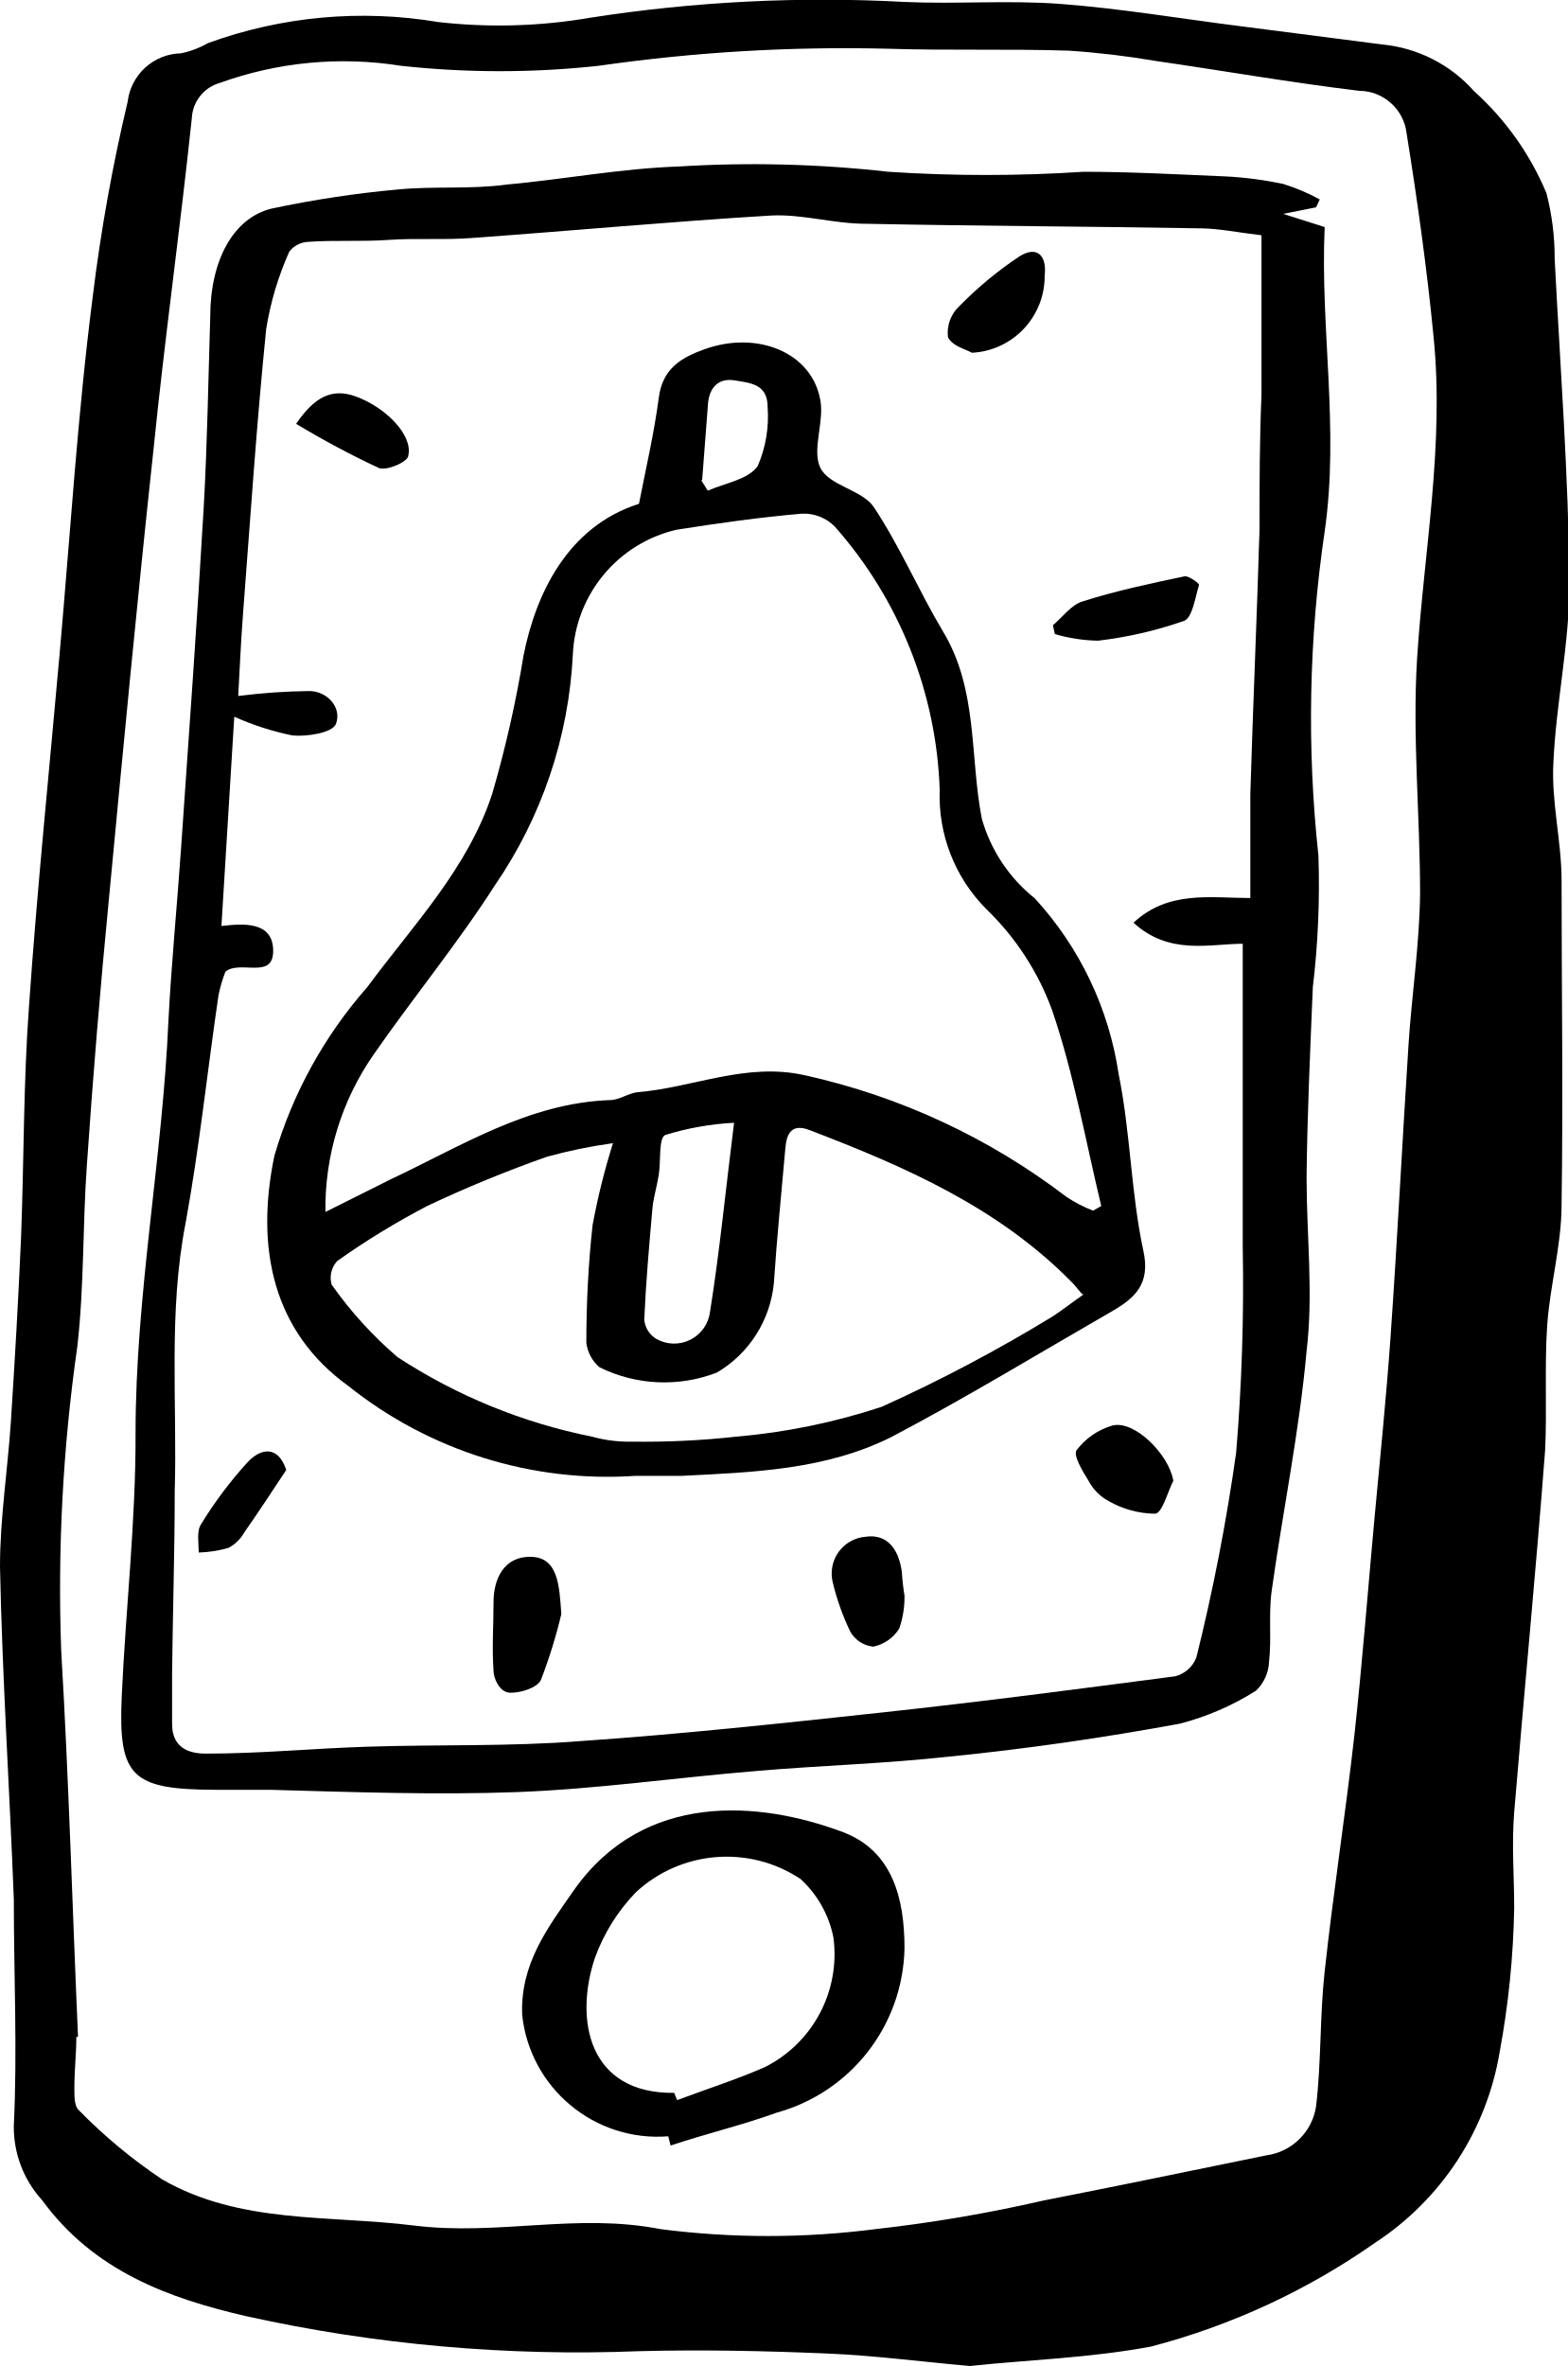
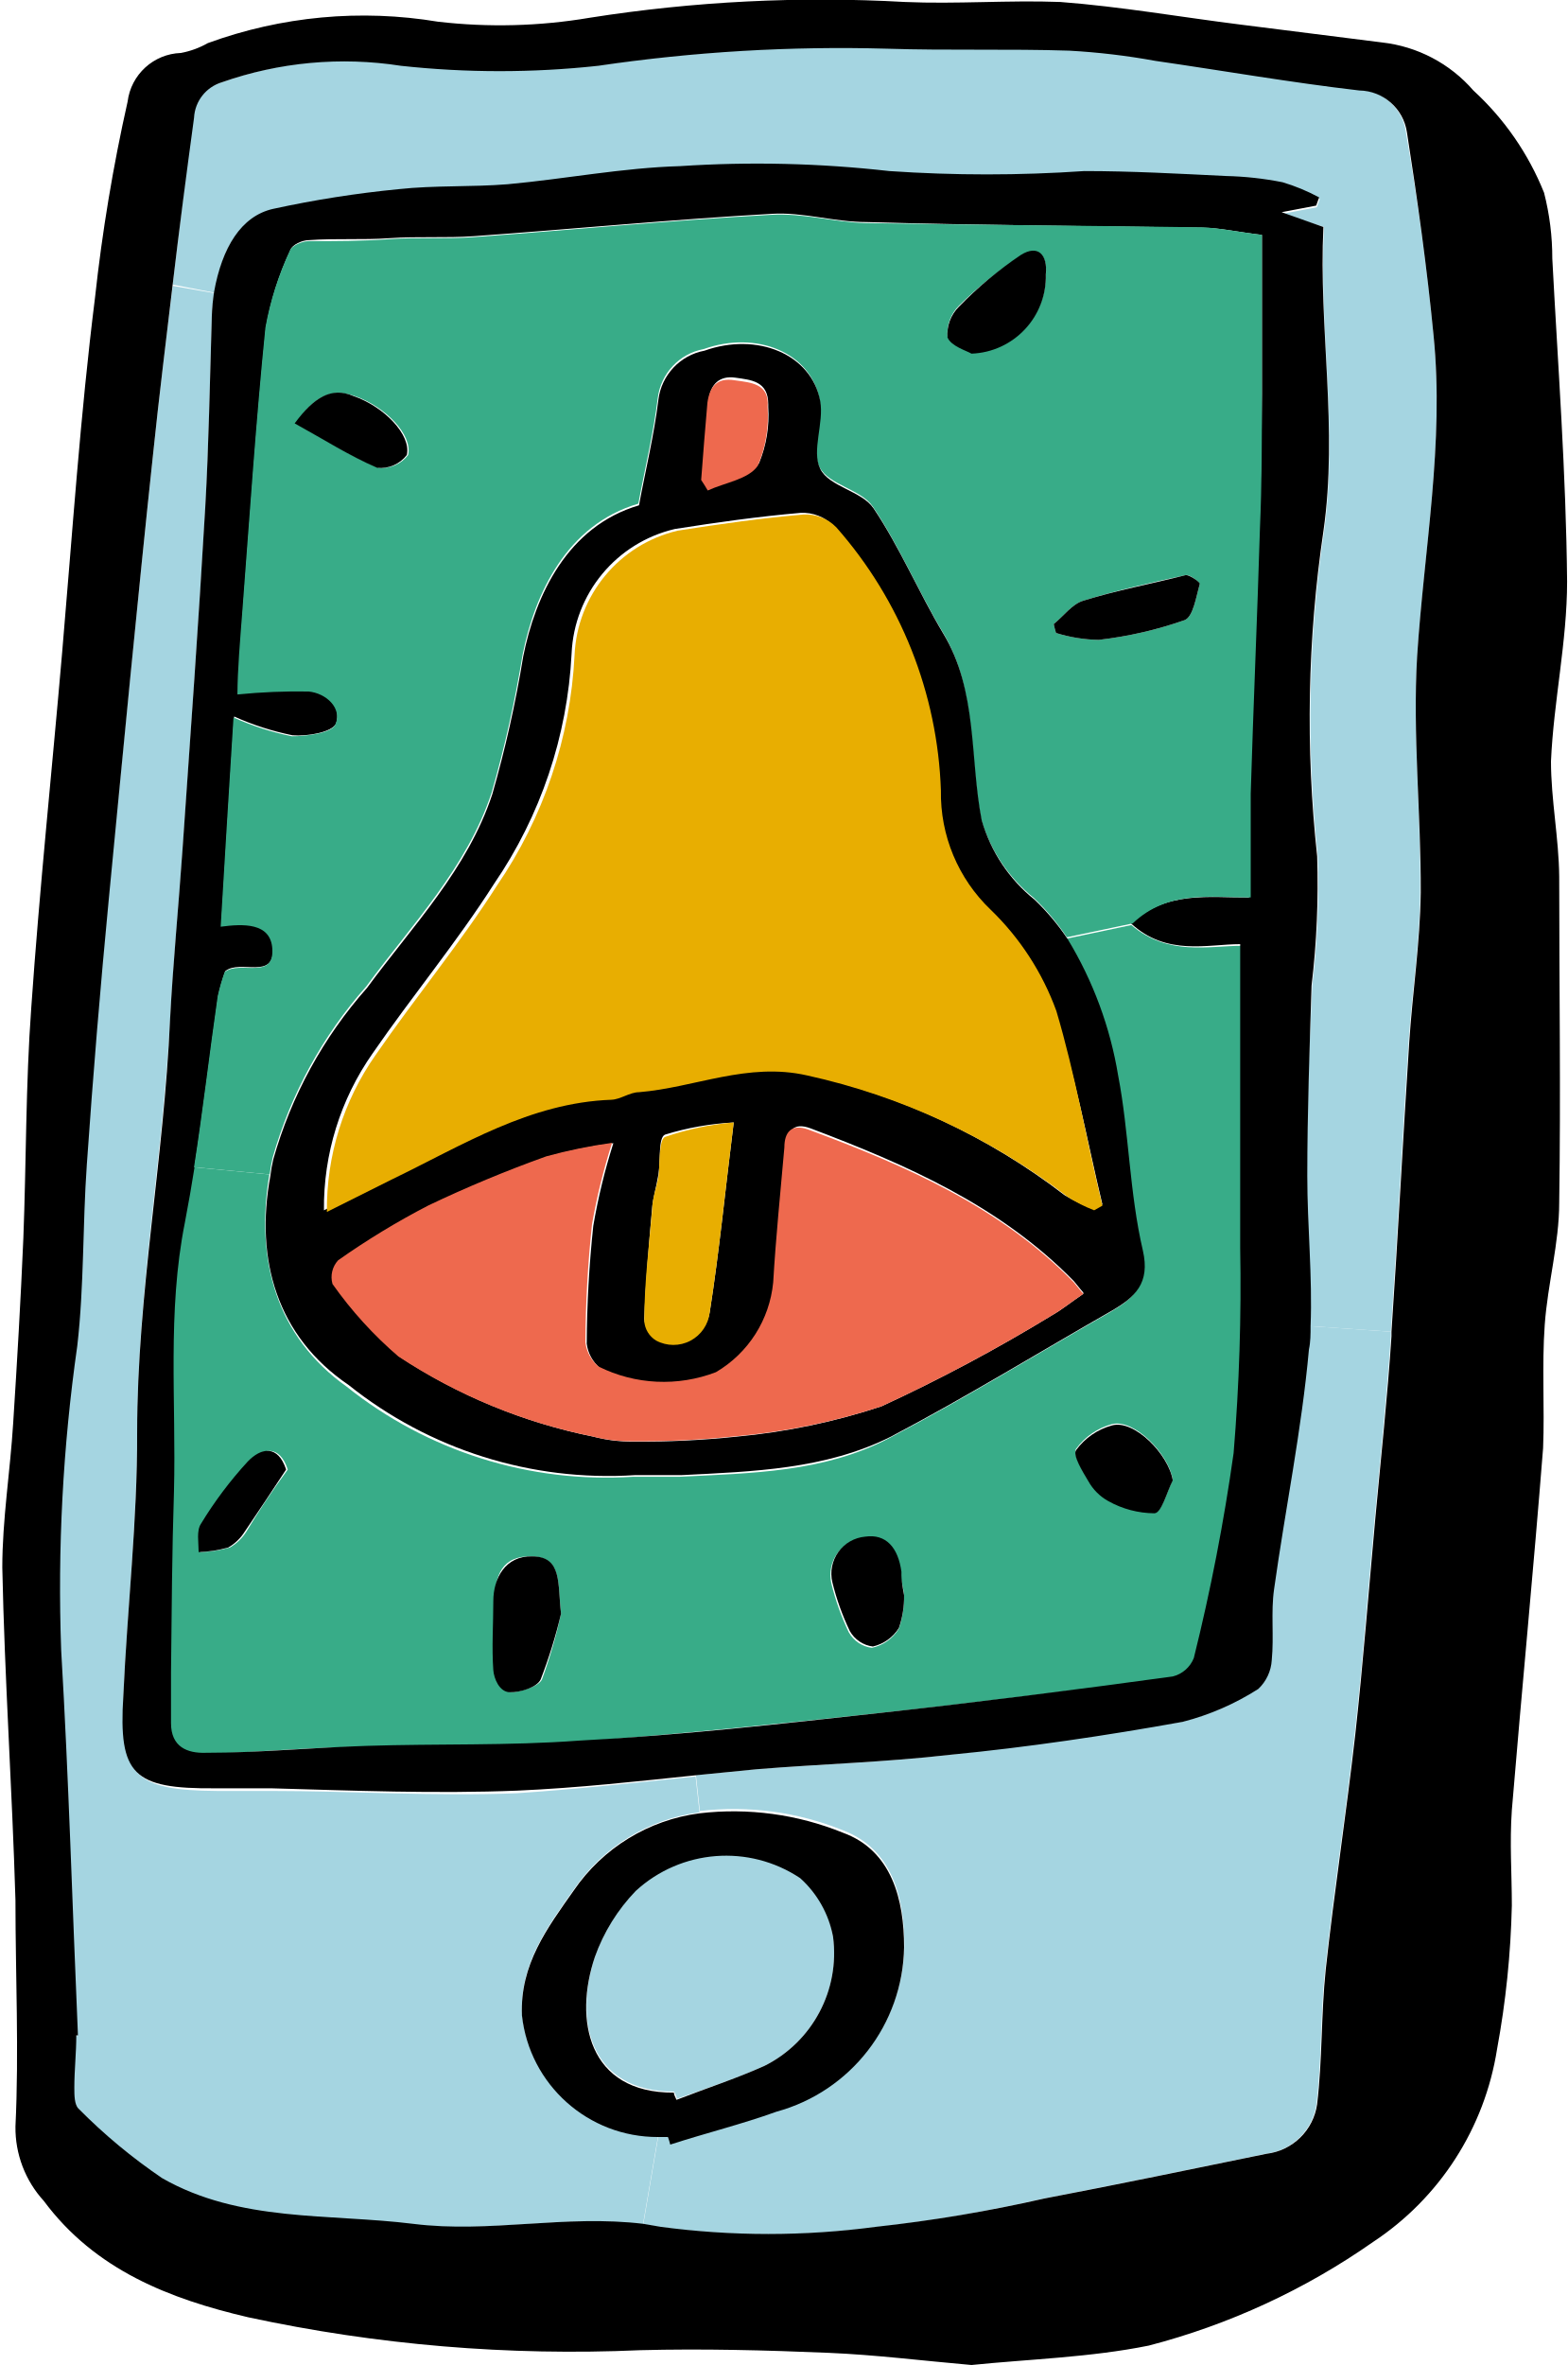
- <svg xmlns="http://www.w3.org/2000/svg" viewBox="0 0 47.65 71.9">
+ <svg xmlns="http://www.w3.org/2000/svg" viewBox="0 0 47.65 71.89">
+   <defs>
+     <style>.cls-1{fill:#38ac88;}.cls-2{fill:#a5d5e1;}.cls-3{fill:#e8ae01;}.cls-4{fill:#ee694e;}</style>
+   </defs>
  <g id="Layer_2" data-name="Layer 2">
    <g id="Layer_1-2" data-name="Layer 1">
-       <path d="M29.48,71.9c-1.48-.13-2.91-.32-4.35-.38-1.9-.08-3.81-.12-5.72-.07A46.65,46.65,0,0,1,7.5,70.39C5.1,69.84,2.84,69,1.28,66.86A3.29,3.29,0,0,1,.42,64.6c.11-2.29,0-4.59,0-6.89C.29,54.34.07,51,0,47.61c0-1.46.23-2.92.33-4.39.12-1.87.23-3.75.31-5.62.09-2.34.07-4.69.24-7,.25-3.61.62-7.21.94-10.82s.54-7.2,1-10.78A54,54,0,0,1,3.88,3.09,1.67,1.67,0,0,1,5.5,1.62a2.75,2.75,0,0,0,.82-.31,13.79,13.79,0,0,1,7-.64A16.33,16.33,0,0,0,17.93.54,45.89,45.89,0,0,1,27.51.06c1.57.07,3.16-.06,4.73.06,1.84.14,3.66.45,5.49.68L42,1.35A4.28,4.28,0,0,1,44.8,2.77,8.67,8.67,0,0,1,47,5.87a7.84,7.84,0,0,1,.25,2c.17,3.29.42,6.57.45,9.86,0,1.82-.41,3.64-.49,5.47-.06,1.16.24,2.33.25,3.5,0,3.3.05,6.61,0,9.91,0,1.24-.36,2.47-.44,3.71s0,2.51-.06,3.75c-.28,3.69-.64,7.37-.94,11-.08,1,0,1.94,0,2.91a26.53,26.53,0,0,1-.44,4.37,8.62,8.62,0,0,1-3.78,5.8,21.19,21.19,0,0,1-6.82,3.16C33.1,71.66,31.26,71.71,29.48,71.9Zm-27.11-10H2.32c0,.52-.06,1-.06,1.58,0,.22,0,.53.13.64a15.81,15.81,0,0,0,2.54,2.11c2.36,1.36,5.06,1.08,7.64,1.4s4.95-.39,7.5.11a25.57,25.57,0,0,0,6.54,0,45.08,45.08,0,0,0,5.11-.87c2.25-.44,4.51-.91,6.76-1.37A1.77,1.77,0,0,0,40,64c.16-1.36.11-2.73.26-4.09.26-2.39.63-4.76.9-7.15.24-2.19.41-4.39.61-6.58.17-1.84.36-3.68.49-5.52.21-3,.36-6,.55-8.94.1-1.52.33-3,.35-4.56,0-2.39-.24-4.79-.09-7.17.21-3.25.83-6.48.5-9.75-.2-2.07-.49-4.13-.82-6.19a1.46,1.46,0,0,0-1.44-1.29c-2.07-.25-4.13-.61-6.2-.91a25.64,25.64,0,0,0-2.62-.31c-1.84-.06-3.69,0-5.54-.06A52.62,52.62,0,0,0,18.19,2a27.71,27.71,0,0,1-6,0,11.08,11.08,0,0,0-5.51.52,1.17,1.17,0,0,0-.85,1.07C5.47,7,5,10.33,4.66,13.71c-.49,4.53-.92,9.07-1.35,13.61q-.39,4-.67,8.09c-.13,1.83-.08,3.68-.29,5.51a51.87,51.87,0,0,0-.49,9.24C2.09,54.06,2.2,58,2.37,61.87Z" />
-       <path d="M40,6.3,39,6.5l1.26.4c-.14,3.07.45,6.13,0,9.25A38.88,38.88,0,0,0,40.07,26,26.15,26.15,0,0,1,39.9,30c-.08,1.93-.17,3.86-.19,5.79,0,1.75.21,3.53,0,5.27-.22,2.44-.72,4.85-1.06,7.28-.1.71,0,1.44-.08,2.15a1.28,1.28,0,0,1-.4.89,8.11,8.11,0,0,1-2.31,1c-2.33.43-4.69.77-7,1-2,.22-3.93.27-5.89.44-2.43.2-4.84.55-7.27.64s-5,0-7.49-.07H6.54C4,54.38,3.59,54,3.7,51.55c.12-2.66.43-5.33.42-8,0-4.22.82-8.36,1-12.55.09-1.73.26-3.46.38-5.18.24-3.46.49-6.92.69-10.38.11-1.94.14-3.88.2-5.82,0-1.72.71-3,1.86-3.28a32.59,32.59,0,0,1,3.82-.58c1.1-.11,2.21,0,3.32-.15,1.75-.16,3.48-.49,5.23-.55A36.7,36.7,0,0,1,27,5.22a45.08,45.08,0,0,0,5.93,0c1.43,0,2.86.08,4.3.14A11.17,11.17,0,0,1,39,5.59a6,6,0,0,1,1.11.47Zm-2,21c0-1.11,0-2.13,0-3.15.08-2.69.2-5.37.28-8.06,0-1.36,0-2.73.06-4.09,0-1.6,0-3.21,0-4.85-.75-.09-1.27-.2-1.8-.21-3.4-.06-6.81-.07-10.22-.14-1,0-1.93-.3-2.89-.25-3,.18-6,.46-9.06.68-.85.07-1.7,0-2.55.06s-1.64,0-2.46.06a.76.76,0,0,0-.57.3A9.4,9.4,0,0,0,8.09,10c-.29,2.86-.48,5.73-.7,8.6-.07.91-.11,1.83-.15,2.55A18.67,18.67,0,0,1,9.4,21c.54,0,1,.5.81,1-.11.27-.87.39-1.32.35a8.37,8.37,0,0,1-1.77-.57l-.39,6.36c.68-.08,1.52-.13,1.57.68.06,1-1,.33-1.45.71a4.38,4.38,0,0,0-.21.72c-.34,2.31-.58,4.63-1,6.92-.53,2.72-.25,5.44-.33,8.16,0,1.84-.06,3.67-.08,5.51,0,.51,0,1,0,1.55,0,.71.49.91,1.06.9,1.63,0,3.26-.16,4.89-.21,2.15-.07,4.31,0,6.46-.17,3.06-.21,6.12-.54,9.17-.87s5.94-.71,8.91-1.1a.94.94,0,0,0,.64-.57,60.6,60.6,0,0,0,1.21-6.23,61.55,61.55,0,0,0,.2-6.23c0-3.07,0-6.13,0-9.23-1,0-2.23.36-3.32-.64C35.51,27.05,36.79,27.29,38,27.29Z" />
-       <path d="M20.31,64.92a4.14,4.14,0,0,1-4.44-3.69c-.06-1.55.77-2.64,1.58-3.8,2.12-3,5.63-2.71,8.18-1.75,1.49.57,1.86,2,1.86,3.52a5.29,5.29,0,0,1-3.88,5c-1.05.38-2.15.64-3.23,1Zm.18-1.32.09.22c.88-.33,1.79-.62,2.66-1a3.84,3.84,0,0,0,2.09-3.94,3.27,3.27,0,0,0-1-1.78,4.06,4.06,0,0,0-5,.4,5.64,5.64,0,0,0-1.25,2C17.45,61.39,17.89,63.63,20.49,63.6Z" />
-       <path d="M19.42,15.31c.21-1.08.46-2.14.6-3.21.11-.89.67-1.23,1.4-1.49,1.6-.57,3.25.1,3.51,1.54.13.67-.26,1.51,0,2.06s1.26.67,1.62,1.19c.8,1.2,1.37,2.55,2.11,3.79,1.07,1.77.81,3.79,1.18,5.69a4.75,4.75,0,0,0,1.61,2.42A10.09,10.09,0,0,1,34,32.65c.36,1.77.37,3.6.75,5.36.22,1-.25,1.43-.94,1.83-2.24,1.29-4.44,2.63-6.72,3.83-2,1-4.2,1.07-6.37,1.18-.47,0-1,0-1.41,0a12.62,12.62,0,0,1-8.72-2.73c-2.28-1.64-2.84-4.17-2.25-7A13.48,13.48,0,0,1,11.16,30c1.39-1.88,3.06-3.61,3.8-5.88a35.27,35.27,0,0,0,.95-4.19C16.28,18.05,17.25,16,19.42,15.31ZM9.89,36.83l2-1c2.13-1,4.17-2.31,6.65-2.4.28,0,.56-.21.84-.24,1.7-.14,3.3-.92,5.1-.51a20.32,20.32,0,0,1,7.93,3.69,4.13,4.13,0,0,0,.81.42l.25-.14c-.48-2-.83-4-1.49-5.94a8.15,8.15,0,0,0-2-3.08A4.87,4.87,0,0,1,28.56,24a12.73,12.73,0,0,0-3.19-8,1.32,1.32,0,0,0-1-.39c-1.28.11-2.55.29-3.82.49a4.08,4.08,0,0,0-3.14,3.79,13.57,13.57,0,0,1-2.36,7c-1.14,1.78-2.49,3.42-3.69,5.15A8.18,8.18,0,0,0,9.89,36.83Zm23,2.5c-.15-.17-.21-.26-.29-.34-2.25-2.3-5.1-3.54-8-4.65-.53-.2-.69.09-.73.54-.12,1.37-.26,2.74-.35,4.11a3.55,3.55,0,0,1-1.73,2.72,4.44,4.44,0,0,1-3.57-.16,1.17,1.17,0,0,1-.4-.74c0-1.2.06-2.4.19-3.58a20.87,20.87,0,0,1,.62-2.49,15.63,15.63,0,0,0-2,.41A38.58,38.58,0,0,0,13,36.64a23.51,23.51,0,0,0-2.75,1.68.75.75,0,0,0-.17.72,12.06,12.06,0,0,0,2,2.2A16.84,16.84,0,0,0,18,43.66a4.14,4.14,0,0,0,1.21.15,25.46,25.46,0,0,0,3.15-.15,19.34,19.34,0,0,0,4.44-.91A47.08,47.08,0,0,0,32,40C32.29,39.81,32.57,39.59,32.94,39.33ZM22.31,34.12a8.57,8.57,0,0,0-2.09.37c-.21.09-.13.8-.2,1.22s-.16.68-.19,1c-.1,1.13-.2,2.26-.25,3.4a.77.77,0,0,0,.37.58,1.1,1.1,0,0,0,1.63-.83C21.87,38.05,22.05,36.19,22.31,34.12Zm-1-19.53.2.32c.53-.23,1.24-.34,1.52-.75a3.8,3.8,0,0,0,.3-1.79c0-.7-.52-.73-1-.81s-.76.2-.81.68C21.46,13,21.4,13.81,21.34,14.59Z" />
-       <path d="M17.06,49.05a15.52,15.52,0,0,1-.62,2c-.11.24-.62.4-.94.39S15,51,15,50.78c-.05-.7,0-1.4,0-2.1s.32-1.39,1.14-1.37S17,48.17,17.06,49.05Z" />
-       <path d="M32,19c.3-.25.55-.61.89-.72,1-.32,2.08-.55,3.13-.77.12,0,.44.22.42.27-.12.39-.2,1-.46,1.09a12.21,12.21,0,0,1-2.61.6,5.08,5.08,0,0,1-1.31-.2Z" />
-       <path d="M27.49,48.49a2.93,2.93,0,0,1-.16,1,1.22,1.22,0,0,1-.79.55.91.91,0,0,1-.7-.46,7.53,7.53,0,0,1-.53-1.49,1.12,1.12,0,0,1,1-1.39c.63-.09,1,.34,1.1,1.07A6.71,6.71,0,0,0,27.49,48.49Z" />
-       <path d="M29.54,10.72c-.15-.09-.62-.21-.73-.48a1.11,1.11,0,0,1,.35-.94A11.38,11.38,0,0,1,31,7.78c.53-.32.82,0,.75.59A2.33,2.33,0,0,1,29.54,10.72Z" />
-       <path d="M35.66,45c-.18.35-.34,1-.56,1a2.92,2.92,0,0,1-1.4-.38,1.49,1.49,0,0,1-.61-.61c-.19-.3-.48-.79-.37-.94a2.09,2.09,0,0,1,1.09-.75C34.48,43.15,35.53,44.2,35.66,45Z" />
-       <path d="M9,12.88c.55-.81,1.08-1.09,1.79-.84.93.33,1.76,1.18,1.62,1.8,0,.2-.68.48-.9.38A27,27,0,0,1,9,12.88Z" />
-       <path d="M8.7,44.67c-.45.68-.85,1.29-1.27,1.89a1.19,1.19,0,0,1-.49.48,3.76,3.76,0,0,1-.9.14c0-.29-.07-.65.07-.86a12.47,12.47,0,0,1,1.41-1.88C7.93,44,8.45,43.92,8.7,44.67Z" />
+       <path class="cls-1" d="M38,29c0,3.11,0,6.17,0,9.23a61.75,61.75,0,0,1-.2,6.24,61.13,61.13,0,0,1-1.21,6.23.93.93,0,0,1-.64.56C33,51.61,30,52,27,52.32s-6.11.65-9.17.87c-2.15.15-4.31.09-6.46.16-1.63,0-3.26.17-4.89.21-.57,0-1.06-.18-1.06-.9,0-.51,0-1,0-1.55,0-1.83,0-3.67.09-5.5.07-2.72-.21-5.45.33-8.16.11-.57.21-1.15.3-1.72l2.3.22c-.43,2.59.2,4.92,2.35,6.45a12.64,12.64,0,0,0,8.71,2.74c.46,0,.94,0,1.41,0,2.17-.11,4.39-.13,6.37-1.17,2.28-1.2,4.48-2.55,6.72-3.83.7-.41,1.17-.8.94-1.83-.38-1.76-.39-3.6-.75-5.36a11.62,11.62,0,0,0-1.54-4.16l2-.42C35.77,29.32,37,29,38,29ZM35.35,46.23c.22,0,.38-.63.56-1-.13-.8-1.18-1.86-1.85-1.69a2,2,0,0,0-1.09.75c-.11.15.19.64.37.94a1.56,1.56,0,0,0,.61.61A2.91,2.91,0,0,0,35.35,46.23Zm-7.77,3.53a2.87,2.87,0,0,0,.16-1c0-.18-.09-.43-.11-.69-.05-.74-.47-1.16-1.1-1.07a1.13,1.13,0,0,0-1,1.39,7.67,7.67,0,0,0,.53,1.48.94.94,0,0,0,.7.47A1.27,1.27,0,0,0,27.58,49.76ZM17.31,49.3c-.11-.89.05-1.71-.88-1.74s-1.13.59-1.14,1.36-.09,1.41,0,2.1c0,.25.32.66.5.67s.83-.15.94-.39A15.52,15.52,0,0,0,17.31,49.3ZM9,44.92c-.25-.76-.76-.67-1.17-.24a12,12,0,0,0-1.42,1.89c-.14.21-.05.57-.07.86a3.76,3.76,0,0,0,.9-.14,1.43,1.43,0,0,0,.5-.48C8.1,46.21,8.5,45.6,9,44.92Z" transform="translate(-0.25 -0.25)" />
+       <path class="cls-2" d="M25.58,59.12a3.83,3.83,0,0,1-2.09,3.93c-.87.39-1.77.68-2.66,1,0-.08-.06-.15-.08-.22-2.61,0-3.05-2.22-2.4-4.13a5.6,5.6,0,0,1,1.24-2,4.06,4.06,0,0,1,5-.39A3.18,3.18,0,0,1,25.58,59.12Z" transform="translate(-0.25 -0.25)" />
+       <path class="cls-2" d="M21.4,54.25l.12,1.09a5.49,5.49,0,0,0-3.82,2.34c-.81,1.15-1.64,2.25-1.58,3.8a4.15,4.15,0,0,0,4.14,3.7l-.46,2.69c-2.37-.31-4.66.27-7,0-2.58-.32-5.28,0-7.64-1.39a16.93,16.93,0,0,1-2.54-2.11c-.13-.12-.13-.42-.13-.64,0-.53,0-1.06.06-1.59h.05c-.17-3.9-.28-7.81-.51-11.71a52,52,0,0,1,.49-9.25c.21-1.82.16-3.67.29-5.51q.28-4,.67-8.09C4,23,4.43,18.49,4.91,14c.18-1.69.38-3.38.59-5.06l1.26.22a6.13,6.13,0,0,0-.07.76c-.06,1.94-.09,3.88-.2,5.81-.2,3.47-.45,6.92-.69,10.38-.12,1.73-.29,3.46-.38,5.19-.23,4.19-1,8.32-1,12.54,0,2.67-.3,5.33-.42,8-.1,2.4.35,2.83,2.84,2.85H8.46c2.5,0,5,.17,7.49.07C17.77,54.64,19.59,54.44,21.4,54.25Z" transform="translate(-0.25 -0.25)" />
+       <path class="cls-2" d="M42.54,40.73c0,.05,0,.09,0,.14-.12,1.85-.32,3.68-.49,5.52-.2,2.2-.37,4.39-.61,6.58-.27,2.39-.64,4.77-.9,7.16-.14,1.35-.1,2.73-.26,4.08a1.77,1.77,0,0,1-1.54,1.51c-2.25.46-4.5.93-6.76,1.36a45.08,45.08,0,0,1-5.11.87,24.69,24.69,0,0,1-6.54,0l-.52-.09.46-2.69h.3a2,2,0,0,1,.07.23c1.08-.32,2.18-.59,3.23-1a5.27,5.27,0,0,0,3.88-5c0-1.47-.37-2.94-1.86-3.51a8.85,8.85,0,0,0-4.36-.59l-.12-1.09,1.82-.18c2-.16,3.93-.21,5.89-.44,2.36-.27,4.72-.62,7.06-1a7.92,7.92,0,0,0,2.3-1,1.31,1.31,0,0,0,.41-.88c.07-.72,0-1.45.07-2.15.34-2.43.84-4.85,1.06-7.29,0-.23,0-.47.05-.71Z" transform="translate(-0.25 -0.25)" />
+       <path class="cls-2" d="M43.84,10.45c.33,3.27-.29,6.5-.5,9.75-.14,2.38.12,4.79.09,7.18,0,1.52-.25,3-.35,4.55-.19,2.93-.34,5.88-.54,8.8l-2.48-.17c.06-1.5-.11-3-.1-4.56,0-1.93.11-3.86.19-5.79a26,26,0,0,0,.17-3.93,38.87,38.87,0,0,1,.19-9.88c.43-3.13-.17-6.18,0-9.25l-1.27-.4,1.05-.2.09-.25a5.92,5.92,0,0,0-1.11-.46,10,10,0,0,0-1.73-.19c-1.43-.07-2.87-.13-4.3-.15a43.42,43.42,0,0,1-5.93,0,35.65,35.65,0,0,0-6.36-.15c-1.75,0-3.49.39-5.24.55-1.1.09-2.22,0-3.32.15a32.92,32.92,0,0,0-3.82.58c-1,.22-1.6,1.18-1.79,2.52L5.5,8.9c.2-1.69.42-3.38.61-5.07A1.19,1.19,0,0,1,7,2.75a11.21,11.21,0,0,1,5.51-.52,27.71,27.71,0,0,0,6,0,50.57,50.57,0,0,1,8.78-.52c1.85.07,3.7,0,5.54.06a21,21,0,0,1,2.62.31c2.07.3,4.13.66,6.2.9A1.49,1.49,0,0,1,43,4.27C43.35,6.32,43.64,8.38,43.84,10.45Z" transform="translate(-0.25 -0.25)" />
+       <path d="M47.9,17.93c0,1.82-.41,3.64-.49,5.46,0,1.17.24,2.34.25,3.51,0,3.3.05,6.6,0,9.91,0,1.23-.35,2.46-.44,3.71s0,2.51-.05,3.75c-.29,3.69-.65,7.37-.95,11-.07,1,0,1.94,0,2.9a27.43,27.43,0,0,1-.45,4.37A8.62,8.62,0,0,1,42,68.4a21.16,21.16,0,0,1-6.82,3.15c-1.78.36-3.62.41-5.39.59-1.49-.13-2.92-.31-4.35-.37-1.91-.08-3.82-.13-5.73-.08a46.69,46.69,0,0,1-11.91-1c-2.4-.56-4.66-1.44-6.22-3.54a3.29,3.29,0,0,1-.86-2.26c.11-2.29,0-4.59,0-6.88-.1-3.37-.33-6.74-.4-10.11,0-1.46.24-2.92.33-4.38.12-1.87.23-3.75.31-5.63.09-2.34.07-4.68.24-7,.25-3.61.63-7.21.94-10.81s.55-7.2,1-10.79A53.42,53.42,0,0,1,4.13,3.34,1.69,1.69,0,0,1,5.75,1.86a2.63,2.63,0,0,0,.82-.3,13.8,13.8,0,0,1,7-.65A16.33,16.33,0,0,0,18.18.79,45.22,45.22,0,0,1,27.76.31c1.57.07,3.16-.06,4.73,0,1.84.14,3.66.46,5.5.69l4.28.54A4.31,4.31,0,0,1,45.05,3,8.51,8.51,0,0,1,47.2,6.11a8,8,0,0,1,.25,2C47.62,11.35,47.87,14.64,47.9,17.93ZM43.34,20.2c.21-3.25.83-6.48.5-9.75-.2-2.07-.49-4.13-.81-6.18A1.49,1.49,0,0,0,41.58,3c-2.07-.24-4.13-.6-6.2-.9a21,21,0,0,0-2.62-.31c-1.84-.06-3.69,0-5.54-.06a50.57,50.57,0,0,0-8.78.52,27.71,27.71,0,0,1-6,0A11.21,11.21,0,0,0,7,2.75a1.19,1.19,0,0,0-.85,1.08C5.92,5.52,5.7,7.21,5.5,8.9S5.09,12.27,4.91,14C4.43,18.49,4,23,3.56,27.56q-.39,4.05-.67,8.09c-.13,1.84-.08,3.69-.29,5.51a52,52,0,0,0-.49,9.25c.23,3.9.34,7.81.51,11.71H2.57c0,.53-.06,1.06-.06,1.59,0,.22,0,.52.13.64a16.93,16.93,0,0,0,2.54,2.11c2.36,1.35,5.06,1.07,7.64,1.39,2.32.29,4.61-.29,7,0l.52.09a24.69,24.69,0,0,0,6.54,0A45.08,45.08,0,0,0,32,67.08c2.26-.43,4.51-.9,6.76-1.36a1.77,1.77,0,0,0,1.54-1.51c.16-1.35.12-2.73.26-4.08.26-2.39.63-4.77.9-7.16.24-2.19.41-4.38.61-6.58.17-1.84.37-3.67.49-5.52,0,0,0-.09,0-.14.2-2.92.35-5.87.54-8.8.1-1.52.33-3,.35-4.55C43.46,25,43.2,22.58,43.34,20.2Z" transform="translate(-0.25 -0.25)" />
+       <path d="M40.49,7.15c-.15,3.07.45,6.12,0,9.25a38.87,38.87,0,0,0-.19,9.88,26,26,0,0,1-.17,3.93C40.07,32.14,40,34.07,40,36c0,1.52.16,3.06.1,4.56,0,.24,0,.48-.05.71-.22,2.44-.72,4.86-1.06,7.29-.1.7,0,1.43-.07,2.15a1.31,1.31,0,0,1-.41.88,7.92,7.92,0,0,1-2.3,1c-2.34.42-4.7.77-7.06,1-2,.23-3.93.28-5.89.44l-1.82.18c-1.81.19-3.63.39-5.45.47-2.49.1-5,0-7.49-.07H6.79C4.3,54.63,3.85,54.2,4,51.8c.12-2.67.43-5.33.42-8,0-4.22.82-8.35,1-12.54.09-1.73.26-3.46.38-5.19.24-3.46.49-6.91.69-10.38.11-1.93.14-3.87.2-5.81a6.13,6.13,0,0,1,.07-.76C7,7.78,7.58,6.82,8.55,6.6A32.92,32.92,0,0,1,12.37,6c1.1-.12,2.22-.06,3.32-.15,1.75-.16,3.49-.5,5.24-.55a35.65,35.65,0,0,1,6.36.15,43.42,43.42,0,0,0,5.93,0c1.43,0,2.87.08,4.3.15a10,10,0,0,1,1.73.19,5.92,5.92,0,0,1,1.11.46l-.09.25-1.05.2Zm-1.87,5.08c0-1.6,0-3.2,0-4.84-.75-.09-1.27-.21-1.8-.22C33.42,7.12,30,7.1,26.6,7c-1,0-1.93-.31-2.89-.25-3,.17-6,.46-9.06.68-.84.06-1.7,0-2.55.06s-1.64,0-2.46.06c-.2,0-.51.14-.56.3a9.42,9.42,0,0,0-.74,2.33c-.29,2.86-.48,5.73-.7,8.6-.07.91-.11,1.83-.15,2.55a18.67,18.67,0,0,1,2.16-.09c.54,0,1,.5.82,1-.12.27-.88.4-1.33.36a8.37,8.37,0,0,1-1.77-.57c-.14,2.18-.26,4.24-.39,6.36.68-.09,1.52-.13,1.57.67.06,1-1,.34-1.45.71a6.35,6.35,0,0,0-.21.73c-.25,1.73-.45,3.47-.72,5.2-.09.57-.19,1.15-.3,1.72-.54,2.71-.26,5.44-.33,8.16-.06,1.83-.07,3.67-.09,5.5,0,.52,0,1,0,1.55,0,.72.49.92,1.06.9,1.63,0,3.26-.16,4.89-.21,2.15-.07,4.31,0,6.46-.16C20.93,53,24,52.65,27,52.32s6-.71,8.91-1.11a.93.93,0,0,0,.64-.56,61.13,61.13,0,0,0,1.21-6.23,61.75,61.75,0,0,0,.2-6.24c0-3.06,0-6.12,0-9.23-1,0-2.23.37-3.32-.63,1.08-1,2.36-.78,3.59-.79,0-1.1,0-2.13,0-3.15.08-2.68.2-5.37.28-8C38.6,15,38.61,13.6,38.62,12.23Z" transform="translate(-0.25 -0.25)" />
+       <path class="cls-1" d="M38.62,7.39c0,1.64,0,3.24,0,4.84,0,1.37,0,2.74-.06,4.1-.08,2.68-.2,5.37-.28,8.05,0,1,0,2.05,0,3.15-1.23,0-2.51-.23-3.59.79l-2,.42a7.15,7.15,0,0,0-1-1.19,4.79,4.79,0,0,1-1.61-2.42c-.37-1.9-.11-3.93-1.18-5.69-.74-1.24-1.31-2.6-2.11-3.79-.36-.53-1.35-.66-1.62-1.2s.11-1.39,0-2.06c-.27-1.43-1.92-2.1-3.52-1.53a1.73,1.73,0,0,0-1.4,1.49c-.13,1.07-.39,2.13-.59,3.21-2.18.64-3.15,2.74-3.52,4.59a36.35,36.35,0,0,1-.94,4.19c-.75,2.28-2.42,4-3.81,5.89a13.34,13.34,0,0,0-2.85,5.21,4.54,4.54,0,0,0-.09.51l-2.3-.22c.27-1.73.47-3.47.72-5.2a6.35,6.35,0,0,1,.21-.73c.46-.37,1.51.26,1.45-.71-.05-.8-.89-.76-1.57-.67.13-2.12.25-4.18.39-6.36a8.37,8.37,0,0,0,1.77.57c.45,0,1.21-.09,1.33-.36.21-.49-.28-.95-.82-1a18.67,18.67,0,0,0-2.16.09c0-.72.08-1.64.15-2.55.22-2.87.41-5.74.7-8.6a9.42,9.42,0,0,1,.74-2.33c.05-.16.36-.29.56-.3.82,0,1.64,0,2.46-.06s1.71,0,2.55-.06c3-.22,6-.51,9.06-.68,1-.06,1.93.23,2.89.25,3.41.06,6.82.08,10.22.13C37.35,7.18,37.87,7.3,38.62,7.39ZM36.73,18c0-.05-.3-.29-.42-.27-1.05.23-2.1.46-3.12.78-.34.1-.6.47-.9.71a2.68,2.68,0,0,0,.07.27,4.58,4.58,0,0,0,1.3.21,12.07,12.07,0,0,0,2.61-.6C36.53,19,36.62,18.39,36.73,18ZM32.05,8.62c.06-.61-.23-.92-.76-.59a11.85,11.85,0,0,0-1.88,1.51,1.19,1.19,0,0,0-.35.94c.12.27.58.4.73.49A2.35,2.35,0,0,0,32.05,8.62ZM12.66,14.08c.14-.61-.69-1.47-1.62-1.79-.71-.25-1.24,0-1.79.83.89.49,1.67,1,2.51,1.35A1,1,0,0,0,12.66,14.08Z" transform="translate(-0.25 -0.25)" />
+       <path d="M36.31,17.73c.12,0,.44.22.42.27-.11.39-.2,1-.46,1.1a12.07,12.07,0,0,1-2.61.6,4.58,4.58,0,0,1-1.3-.21,2.68,2.68,0,0,1-.07-.27c.3-.24.56-.61.9-.71C34.21,18.19,35.26,18,36.31,17.73Z" transform="translate(-0.25 -0.25)" />
+       <path d="M35.91,45.25c-.18.35-.34,1-.56,1a2.91,2.91,0,0,1-1.4-.37,1.56,1.56,0,0,1-.61-.61c-.18-.3-.48-.79-.37-.94a2,2,0,0,1,1.09-.75C34.73,43.39,35.78,44.45,35.91,45.25Z" transform="translate(-0.25 -0.25)" />
+       <path d="M35,38.26c.23,1-.24,1.42-.94,1.83-2.24,1.28-4.44,2.63-6.72,3.83-2,1-4.2,1.06-6.37,1.17-.47,0-1,0-1.41,0a12.64,12.64,0,0,1-8.71-2.74C8.67,40.87,8,38.54,8.47,36a4.54,4.54,0,0,1,.09-.51,13.34,13.34,0,0,1,2.85-5.21c1.39-1.89,3.06-3.61,3.81-5.89a36.35,36.35,0,0,0,.94-4.19c.37-1.85,1.34-3.95,3.52-4.59.2-1.08.46-2.14.59-3.21a1.73,1.73,0,0,1,1.4-1.49c1.6-.57,3.25.1,3.52,1.53.12.67-.27,1.51,0,2.06s1.26.67,1.62,1.2c.8,1.19,1.37,2.55,2.11,3.79,1.07,1.76.81,3.79,1.18,5.69a4.79,4.79,0,0,0,1.61,2.42,7.15,7.15,0,0,1,1,1.19,11.62,11.62,0,0,1,1.54,4.16C34.58,34.66,34.59,36.5,35,38.26ZM33.52,37l.25-.14c-.48-2-.83-4-1.49-5.93a8.15,8.15,0,0,0-2-3.08,4.89,4.89,0,0,1-1.51-3.62,12.75,12.75,0,0,0-3.18-8,1.3,1.3,0,0,0-1-.39c-1.28.11-2.55.29-3.82.49a4.07,4.07,0,0,0-3.14,3.79,13.6,13.6,0,0,1-2.36,7c-1.13,1.77-2.49,3.41-3.69,5.15a8.16,8.16,0,0,0-1.48,4.77l2-1c2.13-1,4.17-2.32,6.65-2.41.28,0,.56-.21.84-.23,1.7-.14,3.3-.92,5.11-.51a20.06,20.06,0,0,1,7.92,3.69A4.39,4.39,0,0,0,33.52,37Zm-.33,2.54c-.15-.17-.21-.26-.29-.35-2.24-2.29-5.09-3.54-8-4.64-.54-.2-.7.09-.74.54-.12,1.37-.26,2.73-.34,4.1A3.56,3.56,0,0,1,22.06,42a4.44,4.44,0,0,1-3.57-.17,1.14,1.14,0,0,1-.4-.74,35.79,35.79,0,0,1,.2-3.58A18.78,18.78,0,0,1,18.9,35a15.63,15.63,0,0,0-2,.41,38.58,38.58,0,0,0-3.58,1.49,23.43,23.43,0,0,0-2.75,1.67.76.76,0,0,0-.17.72,12.06,12.06,0,0,0,2,2.2,16.67,16.67,0,0,0,5.89,2.43,4.51,4.51,0,0,0,1.21.15,27.57,27.57,0,0,0,3.15-.15A19.78,19.78,0,0,0,27.05,43a50.72,50.72,0,0,0,5.19-2.77C32.54,40.06,32.82,39.83,33.19,39.58Zm-9.58-27c0-.71-.52-.74-1-.81s-.76.2-.81.68c-.07.78-.13,1.57-.19,2.35.07.11.14.21.2.32.53-.24,1.24-.34,1.52-.75A3.82,3.82,0,0,0,23.61,12.62ZM21.83,40.14c.29-1.84.47-3.7.73-5.77a8.57,8.57,0,0,0-2.09.37c-.21.09-.13.79-.2,1.21s-.16.69-.19,1c-.1,1.13-.2,2.26-.24,3.39a.75.75,0,0,0,.36.59A1.11,1.11,0,0,0,21.83,40.14Z" transform="translate(-0.25 -0.25)" />
+       <path class="cls-3" d="M33.77,36.9l-.25.14a4.39,4.39,0,0,1-.81-.41,20.06,20.06,0,0,0-7.92-3.69c-1.81-.41-3.41.37-5.11.51-.28,0-.56.22-.84.23-2.48.09-4.52,1.38-6.65,2.41l-2,1a8.16,8.16,0,0,1,1.48-4.77c1.2-1.74,2.56-3.38,3.69-5.15a13.6,13.6,0,0,0,2.36-7,4.07,4.07,0,0,1,3.14-3.79c1.27-.2,2.54-.38,3.82-.49a1.3,1.3,0,0,1,1,.39,12.75,12.75,0,0,1,3.18,8,4.89,4.89,0,0,0,1.51,3.62,8.15,8.15,0,0,1,2,3.08C32.94,32.89,33.29,34.92,33.77,36.9Z" transform="translate(-0.25 -0.25)" />
+       <path class="cls-4" d="M32.9,39.23c.08.09.14.18.29.35-.37.25-.65.48-.95.65A50.72,50.72,0,0,1,27.05,43a19.78,19.78,0,0,1-4.44.91,27.57,27.57,0,0,1-3.15.15,4.51,4.51,0,0,1-1.21-.15,16.67,16.67,0,0,1-5.89-2.43,12.06,12.06,0,0,1-2-2.2.76.76,0,0,1,.17-.72,23.43,23.43,0,0,1,2.75-1.67,38.58,38.58,0,0,1,3.58-1.49,15.63,15.63,0,0,1,2-.41,18.78,18.78,0,0,0-.61,2.48,35.79,35.79,0,0,0-.2,3.58,1.14,1.14,0,0,0,.4.74,4.44,4.44,0,0,0,3.57.17,3.56,3.56,0,0,0,1.74-2.73c.08-1.37.22-2.73.34-4.1,0-.45.2-.74.74-.54C27.81,35.69,30.66,36.94,32.9,39.23Z" transform="translate(-0.25 -0.25)" />
+       <path d="M31.29,8c.53-.33.82,0,.76.59A2.35,2.35,0,0,1,29.79,11c-.15-.09-.61-.22-.73-.49a1.19,1.19,0,0,1,.35-.94A11.85,11.85,0,0,1,31.29,8Z" transform="translate(-0.25 -0.25)" />
+       <path d="M27.74,59.44a5.27,5.27,0,0,1-3.88,5c-1.05.38-2.15.65-3.23,1a2,2,0,0,0-.07-.23h-.3a4.15,4.15,0,0,1-4.14-3.7c-.06-1.55.77-2.65,1.58-3.8a5.49,5.49,0,0,1,3.82-2.34,8.85,8.85,0,0,1,4.36.59C27.37,56.5,27.74,58,27.74,59.44Zm-4.25,3.61a3.83,3.83,0,0,0,2.09-3.93,3.18,3.18,0,0,0-1-1.78,4.06,4.06,0,0,0-5,.39,5.6,5.6,0,0,0-1.24,2c-.65,1.91-.21,4.15,2.4,4.13,0,.07.05.14.08.22C21.72,63.73,22.62,63.44,23.49,63.05Z" transform="translate(-0.25 -0.25)" />
+       <path d="M27.74,48.74a2.87,2.87,0,0,1-.16,1,1.27,1.27,0,0,1-.79.56.94.94,0,0,1-.7-.47,7.67,7.67,0,0,1-.53-1.48,1.13,1.13,0,0,1,1-1.39c.63-.09,1,.33,1.1,1.07C27.65,48.31,27.71,48.56,27.74,48.74Z" transform="translate(-0.25 -0.25)" />
+       <path class="cls-4" d="M22.59,11.81c.5.07,1.06.1,1,.81a3.82,3.82,0,0,1-.3,1.79c-.28.41-1,.51-1.52.75-.06-.11-.13-.21-.2-.32.06-.78.12-1.57.19-2.35C21.83,12,22.05,11.72,22.59,11.81Z" transform="translate(-0.25 -0.25)" />
+       <path class="cls-3" d="M22.56,34.37c-.26,2.07-.44,3.93-.73,5.77A1.11,1.11,0,0,1,20.2,41a.75.75,0,0,1-.36-.59c0-1.13.14-2.26.24-3.39,0-.35.14-.69.19-1s0-1.12.2-1.21A8.57,8.57,0,0,1,22.56,34.37Z" transform="translate(-0.25 -0.25)" />
+       <path d="M16.43,47.56c.93,0,.77.85.88,1.74a15.52,15.52,0,0,1-.62,2c-.11.24-.62.4-.94.39s-.48-.42-.5-.67c-.05-.69,0-1.4,0-2.1S15.62,47.54,16.43,47.56Z" transform="translate(-0.25 -0.25)" />
+       <path d="M11,12.29c.93.32,1.76,1.18,1.62,1.79a1,1,0,0,1-.9.39c-.84-.36-1.62-.86-2.51-1.35C9.8,12.32,10.33,12,11,12.29Z" transform="translate(-0.25 -0.25)" />
+       <path d="M7.78,44.68c.41-.43.92-.52,1.17.24-.45.68-.85,1.29-1.26,1.89a1.43,1.43,0,0,1-.5.48,3.76,3.76,0,0,1-.9.14c0-.29-.07-.65.07-.86A12,12,0,0,1,7.78,44.68Z" transform="translate(-0.25 -0.25)" />
    </g>
  </g>
</svg>
